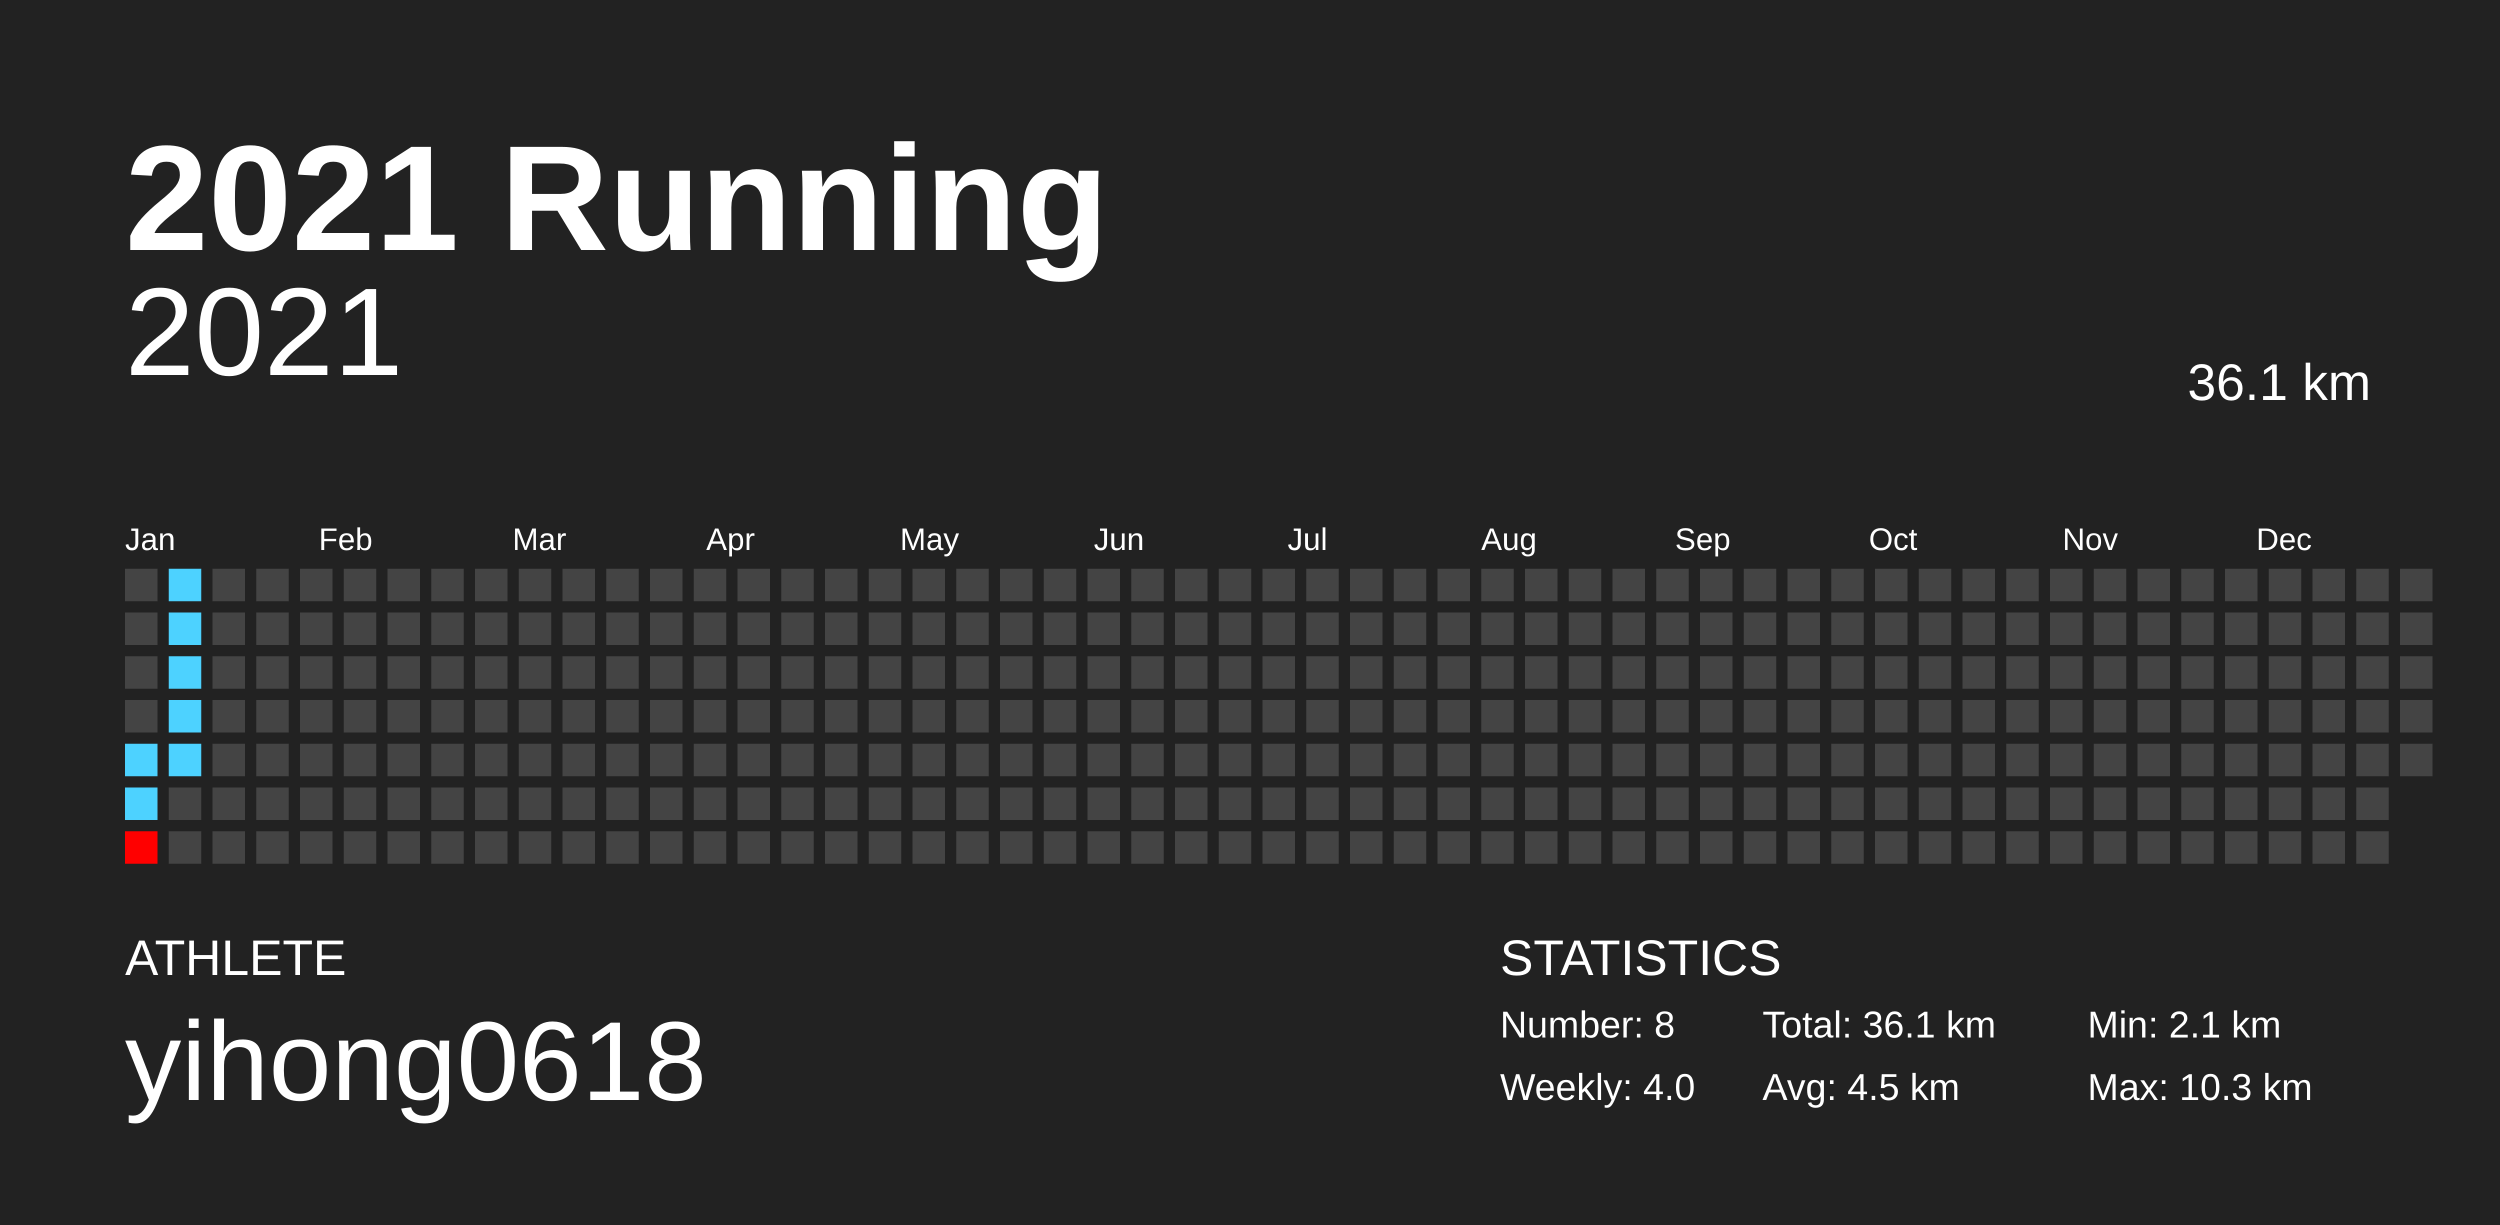
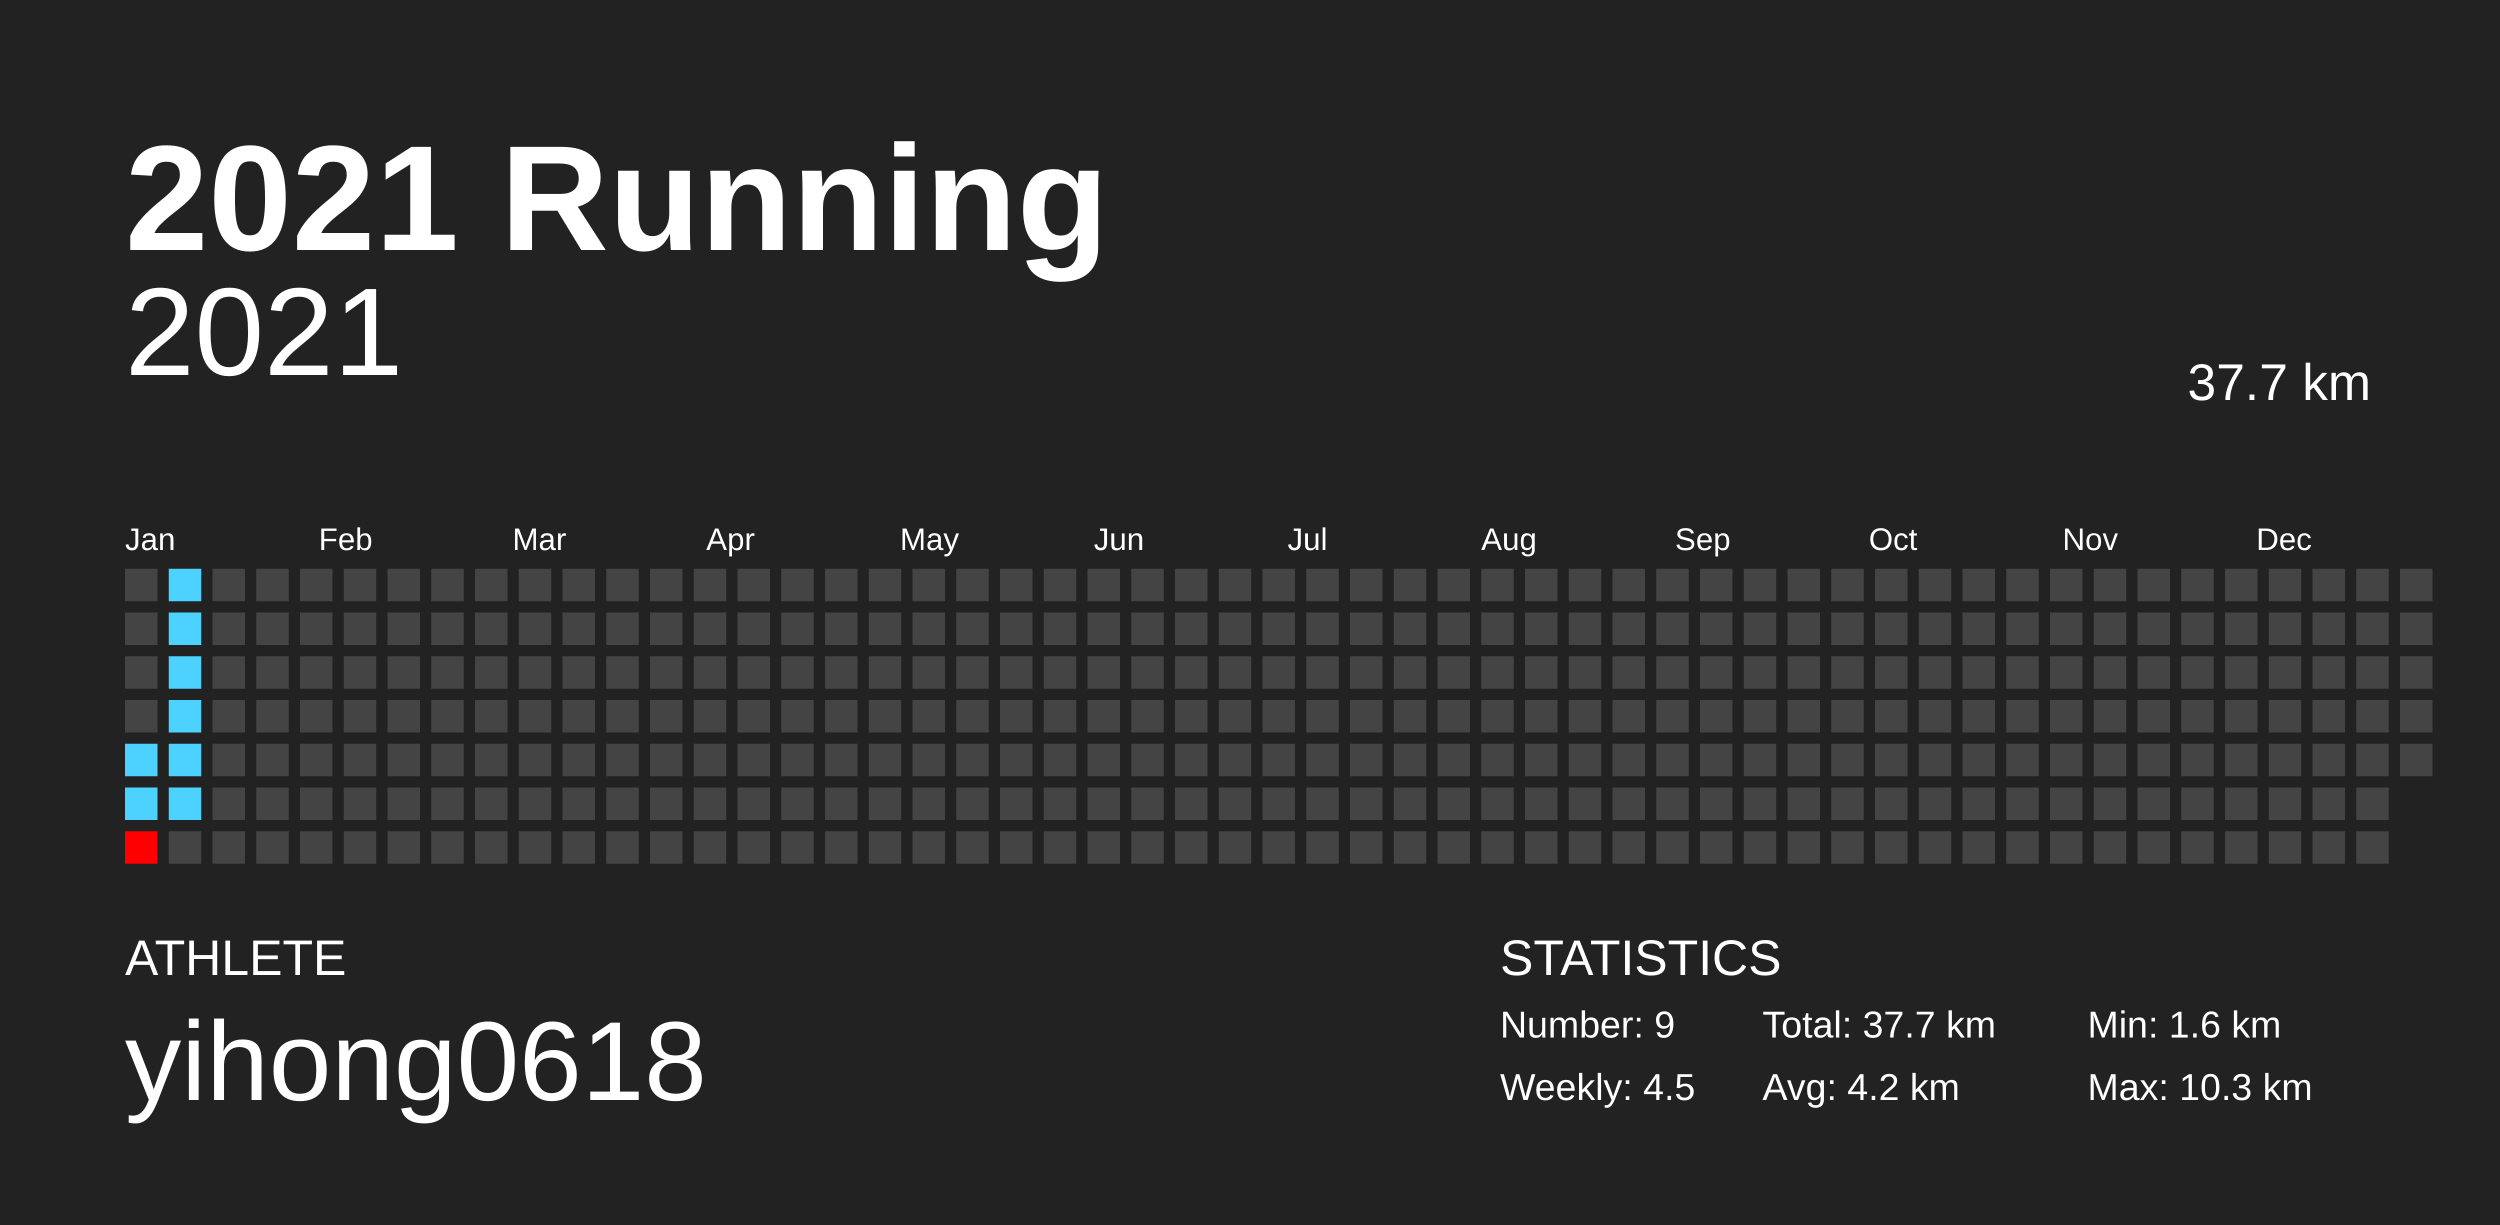
<svg xmlns="http://www.w3.org/2000/svg" baseProfile="full" height="98mm" version="1.1" viewBox="0,0,200,98" width="200mm">
  <defs />
  <rect fill="#222222" height="98" width="200" x="0" y="0" />
  <text fill="#FFFFFF" style="font-size:12px; font-family:Arial; font-weight:bold;" x="10" y="20">2021 Running</text>
  <text fill="#FFFFFF" style="font-size:4px; font-family:Arial" x="10" y="78">ATHLETE</text>
  <text fill="#FFFFFF" style="font-size:9px; font-family:Arial" x="10" y="88">yihong0618</text>
  <text fill="#FFFFFF" style="font-size:4px; font-family:Arial" x="120" y="78">STATISTICS</text>
-   <text fill="#FFFFFF" style="font-size:3px; font-family:Arial" x="120" y="83">Number: 8</text>
-   <text fill="#FFFFFF" style="font-size:3px; font-family:Arial" x="120" y="88">Weekly: 4.0</text>
-   <text fill="#FFFFFF" style="font-size:3px; font-family:Arial" x="141" y="83">Total: 36.1 km</text>
-   <text fill="#FFFFFF" style="font-size:3px; font-family:Arial" x="141" y="88">Avg: 4.5 km</text>
-   <text fill="#FFFFFF" style="font-size:3px; font-family:Arial" x="167" y="83">Min: 2.1 km</text>
+   <text fill="#FFFFFF" style="font-size:3px; font-family:Arial" x="120" y="83">Number: 9</text>
+   <text fill="#FFFFFF" style="font-size:3px; font-family:Arial" x="120" y="88">Weekly: 4.5</text>
+   <text fill="#FFFFFF" style="font-size:3px; font-family:Arial" x="141" y="83">Total: 37.7 km</text>
+   <text fill="#FFFFFF" style="font-size:3px; font-family:Arial" x="141" y="88">Avg: 4.2 km</text>
+   <text fill="#FFFFFF" style="font-size:3px; font-family:Arial" x="167" y="83">Min: 1.6 km</text>
  <text fill="#FFFFFF" style="font-size:3px; font-family:Arial" x="167" y="88">Max: 10.3 km</text>
  <text alignment-baseline="hanging" fill="#FFFFFF" style="font-size:10.0px; font-family:Arial;" x="10" y="30">2021</text>
-   <text alignment-baseline="hanging" fill="#FFFFFF" style="font-size:4.125px; font-family:Arial;" x="175" y="32">36.1 km</text>
+   <text alignment-baseline="hanging" fill="#FFFFFF" style="font-size:4.125px; font-family:Arial;" x="175" y="32">37.7 km</text>
  <text fill="#FFFFFF" style="font-size:2.5px; font-family:Arial" x="10.0" y="44">Jan</text>
  <text fill="#FFFFFF" style="font-size:2.5px; font-family:Arial" x="25.5" y="44">Feb</text>
  <text fill="#FFFFFF" style="font-size:2.5px; font-family:Arial" x="41.0" y="44">Mar</text>
  <text fill="#FFFFFF" style="font-size:2.5px; font-family:Arial" x="56.5" y="44">Apr</text>
  <text fill="#FFFFFF" style="font-size:2.5px; font-family:Arial" x="72.0" y="44">May</text>
  <text fill="#FFFFFF" style="font-size:2.5px; font-family:Arial" x="87.5" y="44">Jun</text>
  <text fill="#FFFFFF" style="font-size:2.5px; font-family:Arial" x="103.0" y="44">Jul</text>
  <text fill="#FFFFFF" style="font-size:2.5px; font-family:Arial" x="118.5" y="44">Aug</text>
  <text fill="#FFFFFF" style="font-size:2.5px; font-family:Arial" x="134.0" y="44">Sep</text>
  <text fill="#FFFFFF" style="font-size:2.5px; font-family:Arial" x="149.5" y="44">Oct</text>
  <text fill="#FFFFFF" style="font-size:2.5px; font-family:Arial" x="165.0" y="44">Nov</text>
  <text fill="#FFFFFF" style="font-size:2.5px; font-family:Arial" x="180.5" y="44">Dec</text>
  <rect fill="#444444" height="2.6" width="2.6" x="10.0" y="45.5" />
  <rect fill="#444444" height="2.6" width="2.6" x="10.0" y="49.0" />
  <rect fill="#444444" height="2.6" width="2.6" x="10.0" y="52.5" />
  <rect fill="#444444" height="2.6" width="2.6" x="10.0" y="56.0" />
  <rect fill="#4dd2ff" height="2.6" width="2.6" x="10.0" y="59.5" />
  <rect fill="#4dd2ff" height="2.6" width="2.6" x="10.0" y="63.0" />
  <rect fill="#ff0000" height="2.6" width="2.6" x="10.0" y="66.5" />
  <rect fill="#4dd2ff" height="2.6" width="2.6" x="13.5" y="45.5" />
  <rect fill="#4dd2ff" height="2.6" width="2.6" x="13.5" y="49.0" />
  <rect fill="#4dd2ff" height="2.6" width="2.6" x="13.5" y="52.5" />
  <rect fill="#4dd2ff" height="2.6" width="2.6" x="13.5" y="56.0" />
  <rect fill="#4dd2ff" height="2.6" width="2.6" x="13.5" y="59.5" />
-   <rect fill="#444444" height="2.6" width="2.6" x="13.5" y="63.0" />
+   <rect fill="#4dd2ff" height="2.6" width="2.6" x="13.5" y="63.0" />
  <rect fill="#444444" height="2.6" width="2.6" x="13.5" y="66.5" />
  <rect fill="#444444" height="2.6" width="2.6" x="17.0" y="45.5" />
  <rect fill="#444444" height="2.6" width="2.6" x="17.0" y="49.0" />
  <rect fill="#444444" height="2.6" width="2.6" x="17.0" y="52.5" />
  <rect fill="#444444" height="2.6" width="2.6" x="17.0" y="56.0" />
  <rect fill="#444444" height="2.6" width="2.6" x="17.0" y="59.5" />
  <rect fill="#444444" height="2.6" width="2.6" x="17.0" y="63.0" />
  <rect fill="#444444" height="2.6" width="2.6" x="17.0" y="66.5" />
  <rect fill="#444444" height="2.6" width="2.6" x="20.5" y="45.5" />
  <rect fill="#444444" height="2.6" width="2.6" x="20.5" y="49.0" />
  <rect fill="#444444" height="2.6" width="2.6" x="20.5" y="52.5" />
  <rect fill="#444444" height="2.6" width="2.6" x="20.5" y="56.0" />
  <rect fill="#444444" height="2.6" width="2.6" x="20.5" y="59.5" />
  <rect fill="#444444" height="2.6" width="2.6" x="20.5" y="63.0" />
  <rect fill="#444444" height="2.6" width="2.6" x="20.5" y="66.5" />
  <rect fill="#444444" height="2.6" width="2.6" x="24.0" y="45.5" />
  <rect fill="#444444" height="2.6" width="2.6" x="24.0" y="49.0" />
  <rect fill="#444444" height="2.6" width="2.6" x="24.0" y="52.5" />
  <rect fill="#444444" height="2.6" width="2.6" x="24.0" y="56.0" />
  <rect fill="#444444" height="2.6" width="2.6" x="24.0" y="59.5" />
  <rect fill="#444444" height="2.6" width="2.6" x="24.0" y="63.0" />
  <rect fill="#444444" height="2.6" width="2.6" x="24.0" y="66.5" />
  <rect fill="#444444" height="2.6" width="2.6" x="27.5" y="45.5" />
  <rect fill="#444444" height="2.6" width="2.6" x="27.5" y="49.0" />
  <rect fill="#444444" height="2.6" width="2.6" x="27.5" y="52.5" />
  <rect fill="#444444" height="2.6" width="2.6" x="27.5" y="56.0" />
  <rect fill="#444444" height="2.6" width="2.6" x="27.5" y="59.5" />
  <rect fill="#444444" height="2.6" width="2.6" x="27.5" y="63.0" />
  <rect fill="#444444" height="2.6" width="2.6" x="27.5" y="66.5" />
  <rect fill="#444444" height="2.6" width="2.6" x="31.0" y="45.5" />
  <rect fill="#444444" height="2.6" width="2.6" x="31.0" y="49.0" />
  <rect fill="#444444" height="2.6" width="2.6" x="31.0" y="52.5" />
  <rect fill="#444444" height="2.6" width="2.6" x="31.0" y="56.0" />
  <rect fill="#444444" height="2.6" width="2.6" x="31.0" y="59.5" />
  <rect fill="#444444" height="2.6" width="2.6" x="31.0" y="63.0" />
  <rect fill="#444444" height="2.6" width="2.6" x="31.0" y="66.5" />
  <rect fill="#444444" height="2.6" width="2.6" x="34.5" y="45.5" />
  <rect fill="#444444" height="2.6" width="2.6" x="34.5" y="49.0" />
  <rect fill="#444444" height="2.6" width="2.6" x="34.5" y="52.5" />
  <rect fill="#444444" height="2.6" width="2.6" x="34.5" y="56.0" />
  <rect fill="#444444" height="2.6" width="2.6" x="34.5" y="59.5" />
  <rect fill="#444444" height="2.6" width="2.6" x="34.5" y="63.0" />
  <rect fill="#444444" height="2.6" width="2.6" x="34.5" y="66.5" />
  <rect fill="#444444" height="2.6" width="2.6" x="38.0" y="45.5" />
  <rect fill="#444444" height="2.6" width="2.6" x="38.0" y="49.0" />
  <rect fill="#444444" height="2.6" width="2.6" x="38.0" y="52.5" />
  <rect fill="#444444" height="2.6" width="2.6" x="38.0" y="56.0" />
  <rect fill="#444444" height="2.6" width="2.6" x="38.0" y="59.5" />
  <rect fill="#444444" height="2.6" width="2.6" x="38.0" y="63.0" />
  <rect fill="#444444" height="2.6" width="2.6" x="38.0" y="66.5" />
  <rect fill="#444444" height="2.6" width="2.6" x="41.5" y="45.5" />
  <rect fill="#444444" height="2.6" width="2.6" x="41.5" y="49.0" />
  <rect fill="#444444" height="2.6" width="2.6" x="41.5" y="52.5" />
  <rect fill="#444444" height="2.6" width="2.6" x="41.5" y="56.0" />
  <rect fill="#444444" height="2.6" width="2.6" x="41.5" y="59.5" />
  <rect fill="#444444" height="2.6" width="2.6" x="41.5" y="63.0" />
  <rect fill="#444444" height="2.6" width="2.6" x="41.5" y="66.5" />
  <rect fill="#444444" height="2.6" width="2.6" x="45.0" y="45.5" />
  <rect fill="#444444" height="2.6" width="2.6" x="45.0" y="49.0" />
  <rect fill="#444444" height="2.6" width="2.6" x="45.0" y="52.5" />
  <rect fill="#444444" height="2.6" width="2.6" x="45.0" y="56.0" />
  <rect fill="#444444" height="2.6" width="2.6" x="45.0" y="59.5" />
  <rect fill="#444444" height="2.6" width="2.6" x="45.0" y="63.0" />
  <rect fill="#444444" height="2.6" width="2.6" x="45.0" y="66.5" />
  <rect fill="#444444" height="2.6" width="2.6" x="48.5" y="45.5" />
  <rect fill="#444444" height="2.6" width="2.6" x="48.5" y="49.0" />
  <rect fill="#444444" height="2.6" width="2.6" x="48.5" y="52.5" />
  <rect fill="#444444" height="2.6" width="2.6" x="48.5" y="56.0" />
  <rect fill="#444444" height="2.6" width="2.6" x="48.5" y="59.5" />
  <rect fill="#444444" height="2.6" width="2.6" x="48.5" y="63.0" />
  <rect fill="#444444" height="2.6" width="2.6" x="48.5" y="66.5" />
  <rect fill="#444444" height="2.6" width="2.6" x="52.0" y="45.5" />
  <rect fill="#444444" height="2.6" width="2.6" x="52.0" y="49.0" />
  <rect fill="#444444" height="2.6" width="2.6" x="52.0" y="52.5" />
  <rect fill="#444444" height="2.6" width="2.6" x="52.0" y="56.0" />
  <rect fill="#444444" height="2.6" width="2.6" x="52.0" y="59.5" />
  <rect fill="#444444" height="2.6" width="2.6" x="52.0" y="63.0" />
  <rect fill="#444444" height="2.6" width="2.6" x="52.0" y="66.5" />
  <rect fill="#444444" height="2.6" width="2.6" x="55.5" y="45.5" />
  <rect fill="#444444" height="2.6" width="2.6" x="55.5" y="49.0" />
  <rect fill="#444444" height="2.6" width="2.6" x="55.5" y="52.5" />
  <rect fill="#444444" height="2.6" width="2.6" x="55.5" y="56.0" />
  <rect fill="#444444" height="2.6" width="2.6" x="55.5" y="59.5" />
  <rect fill="#444444" height="2.6" width="2.6" x="55.5" y="63.0" />
  <rect fill="#444444" height="2.6" width="2.6" x="55.5" y="66.5" />
  <rect fill="#444444" height="2.6" width="2.6" x="59.0" y="45.5" />
  <rect fill="#444444" height="2.6" width="2.6" x="59.0" y="49.0" />
  <rect fill="#444444" height="2.6" width="2.6" x="59.0" y="52.5" />
  <rect fill="#444444" height="2.6" width="2.6" x="59.0" y="56.0" />
  <rect fill="#444444" height="2.6" width="2.6" x="59.0" y="59.5" />
  <rect fill="#444444" height="2.6" width="2.6" x="59.0" y="63.0" />
  <rect fill="#444444" height="2.6" width="2.6" x="59.0" y="66.5" />
  <rect fill="#444444" height="2.6" width="2.6" x="62.5" y="45.5" />
  <rect fill="#444444" height="2.6" width="2.6" x="62.5" y="49.0" />
  <rect fill="#444444" height="2.6" width="2.6" x="62.5" y="52.5" />
  <rect fill="#444444" height="2.6" width="2.6" x="62.5" y="56.0" />
  <rect fill="#444444" height="2.6" width="2.6" x="62.5" y="59.5" />
  <rect fill="#444444" height="2.6" width="2.6" x="62.5" y="63.0" />
  <rect fill="#444444" height="2.6" width="2.6" x="62.5" y="66.5" />
  <rect fill="#444444" height="2.6" width="2.6" x="66.0" y="45.5" />
  <rect fill="#444444" height="2.6" width="2.6" x="66.0" y="49.0" />
  <rect fill="#444444" height="2.6" width="2.6" x="66.0" y="52.5" />
  <rect fill="#444444" height="2.6" width="2.6" x="66.0" y="56.0" />
  <rect fill="#444444" height="2.6" width="2.6" x="66.0" y="59.5" />
  <rect fill="#444444" height="2.6" width="2.6" x="66.0" y="63.0" />
  <rect fill="#444444" height="2.6" width="2.6" x="66.0" y="66.5" />
  <rect fill="#444444" height="2.6" width="2.6" x="69.5" y="45.5" />
  <rect fill="#444444" height="2.6" width="2.6" x="69.5" y="49.0" />
  <rect fill="#444444" height="2.6" width="2.6" x="69.5" y="52.5" />
  <rect fill="#444444" height="2.6" width="2.6" x="69.5" y="56.0" />
  <rect fill="#444444" height="2.6" width="2.6" x="69.5" y="59.5" />
  <rect fill="#444444" height="2.6" width="2.6" x="69.5" y="63.0" />
  <rect fill="#444444" height="2.6" width="2.6" x="69.5" y="66.5" />
  <rect fill="#444444" height="2.6" width="2.6" x="73.0" y="45.5" />
  <rect fill="#444444" height="2.6" width="2.6" x="73.0" y="49.0" />
  <rect fill="#444444" height="2.6" width="2.6" x="73.0" y="52.5" />
  <rect fill="#444444" height="2.6" width="2.6" x="73.0" y="56.0" />
  <rect fill="#444444" height="2.6" width="2.6" x="73.0" y="59.5" />
  <rect fill="#444444" height="2.6" width="2.6" x="73.0" y="63.0" />
  <rect fill="#444444" height="2.6" width="2.6" x="73.0" y="66.5" />
  <rect fill="#444444" height="2.6" width="2.6" x="76.5" y="45.5" />
  <rect fill="#444444" height="2.6" width="2.6" x="76.5" y="49.0" />
  <rect fill="#444444" height="2.6" width="2.6" x="76.5" y="52.5" />
  <rect fill="#444444" height="2.6" width="2.6" x="76.5" y="56.0" />
  <rect fill="#444444" height="2.6" width="2.6" x="76.5" y="59.5" />
  <rect fill="#444444" height="2.6" width="2.6" x="76.5" y="63.0" />
  <rect fill="#444444" height="2.6" width="2.6" x="76.5" y="66.5" />
  <rect fill="#444444" height="2.6" width="2.6" x="80.0" y="45.5" />
  <rect fill="#444444" height="2.6" width="2.6" x="80.0" y="49.0" />
  <rect fill="#444444" height="2.6" width="2.6" x="80.0" y="52.5" />
  <rect fill="#444444" height="2.6" width="2.6" x="80.0" y="56.0" />
  <rect fill="#444444" height="2.6" width="2.6" x="80.0" y="59.5" />
  <rect fill="#444444" height="2.6" width="2.6" x="80.0" y="63.0" />
  <rect fill="#444444" height="2.6" width="2.6" x="80.0" y="66.5" />
  <rect fill="#444444" height="2.6" width="2.6" x="83.5" y="45.5" />
  <rect fill="#444444" height="2.6" width="2.6" x="83.5" y="49.0" />
  <rect fill="#444444" height="2.6" width="2.6" x="83.5" y="52.5" />
  <rect fill="#444444" height="2.6" width="2.6" x="83.5" y="56.0" />
  <rect fill="#444444" height="2.6" width="2.6" x="83.5" y="59.5" />
  <rect fill="#444444" height="2.6" width="2.6" x="83.5" y="63.0" />
  <rect fill="#444444" height="2.6" width="2.6" x="83.5" y="66.5" />
  <rect fill="#444444" height="2.6" width="2.6" x="87.0" y="45.5" />
  <rect fill="#444444" height="2.6" width="2.6" x="87.0" y="49.0" />
  <rect fill="#444444" height="2.6" width="2.6" x="87.0" y="52.5" />
  <rect fill="#444444" height="2.6" width="2.6" x="87.0" y="56.0" />
  <rect fill="#444444" height="2.6" width="2.6" x="87.0" y="59.5" />
  <rect fill="#444444" height="2.6" width="2.6" x="87.0" y="63.0" />
  <rect fill="#444444" height="2.6" width="2.6" x="87.0" y="66.5" />
  <rect fill="#444444" height="2.6" width="2.6" x="90.5" y="45.5" />
  <rect fill="#444444" height="2.6" width="2.6" x="90.5" y="49.0" />
  <rect fill="#444444" height="2.6" width="2.6" x="90.5" y="52.5" />
  <rect fill="#444444" height="2.6" width="2.6" x="90.5" y="56.0" />
  <rect fill="#444444" height="2.6" width="2.6" x="90.5" y="59.5" />
  <rect fill="#444444" height="2.6" width="2.6" x="90.5" y="63.0" />
  <rect fill="#444444" height="2.6" width="2.6" x="90.5" y="66.5" />
  <rect fill="#444444" height="2.6" width="2.6" x="94.0" y="45.5" />
  <rect fill="#444444" height="2.6" width="2.6" x="94.0" y="49.0" />
  <rect fill="#444444" height="2.6" width="2.6" x="94.0" y="52.5" />
  <rect fill="#444444" height="2.6" width="2.6" x="94.0" y="56.0" />
  <rect fill="#444444" height="2.6" width="2.6" x="94.0" y="59.5" />
  <rect fill="#444444" height="2.6" width="2.6" x="94.0" y="63.0" />
  <rect fill="#444444" height="2.6" width="2.6" x="94.0" y="66.5" />
  <rect fill="#444444" height="2.6" width="2.6" x="97.5" y="45.5" />
  <rect fill="#444444" height="2.6" width="2.6" x="97.5" y="49.0" />
  <rect fill="#444444" height="2.6" width="2.6" x="97.5" y="52.5" />
  <rect fill="#444444" height="2.6" width="2.6" x="97.5" y="56.0" />
  <rect fill="#444444" height="2.6" width="2.6" x="97.5" y="59.5" />
  <rect fill="#444444" height="2.6" width="2.6" x="97.5" y="63.0" />
  <rect fill="#444444" height="2.6" width="2.6" x="97.5" y="66.5" />
  <rect fill="#444444" height="2.6" width="2.6" x="101.0" y="45.5" />
  <rect fill="#444444" height="2.6" width="2.6" x="101.0" y="49.0" />
  <rect fill="#444444" height="2.6" width="2.6" x="101.0" y="52.5" />
  <rect fill="#444444" height="2.6" width="2.6" x="101.0" y="56.0" />
  <rect fill="#444444" height="2.6" width="2.6" x="101.0" y="59.5" />
  <rect fill="#444444" height="2.6" width="2.6" x="101.0" y="63.0" />
  <rect fill="#444444" height="2.6" width="2.6" x="101.0" y="66.5" />
  <rect fill="#444444" height="2.6" width="2.6" x="104.5" y="45.5" />
  <rect fill="#444444" height="2.6" width="2.6" x="104.5" y="49.0" />
  <rect fill="#444444" height="2.6" width="2.6" x="104.5" y="52.5" />
  <rect fill="#444444" height="2.6" width="2.6" x="104.5" y="56.0" />
  <rect fill="#444444" height="2.6" width="2.6" x="104.5" y="59.5" />
  <rect fill="#444444" height="2.6" width="2.6" x="104.5" y="63.0" />
  <rect fill="#444444" height="2.6" width="2.6" x="104.5" y="66.5" />
  <rect fill="#444444" height="2.6" width="2.6" x="108.0" y="45.5" />
  <rect fill="#444444" height="2.6" width="2.6" x="108.0" y="49.0" />
  <rect fill="#444444" height="2.6" width="2.6" x="108.0" y="52.5" />
  <rect fill="#444444" height="2.6" width="2.6" x="108.0" y="56.0" />
  <rect fill="#444444" height="2.6" width="2.6" x="108.0" y="59.5" />
  <rect fill="#444444" height="2.6" width="2.6" x="108.0" y="63.0" />
  <rect fill="#444444" height="2.6" width="2.6" x="108.0" y="66.5" />
  <rect fill="#444444" height="2.6" width="2.6" x="111.5" y="45.5" />
  <rect fill="#444444" height="2.6" width="2.6" x="111.5" y="49.0" />
  <rect fill="#444444" height="2.6" width="2.6" x="111.5" y="52.5" />
  <rect fill="#444444" height="2.6" width="2.6" x="111.5" y="56.0" />
  <rect fill="#444444" height="2.6" width="2.6" x="111.5" y="59.5" />
  <rect fill="#444444" height="2.6" width="2.6" x="111.5" y="63.0" />
  <rect fill="#444444" height="2.6" width="2.6" x="111.5" y="66.5" />
  <rect fill="#444444" height="2.6" width="2.6" x="115.0" y="45.5" />
  <rect fill="#444444" height="2.6" width="2.6" x="115.0" y="49.0" />
  <rect fill="#444444" height="2.6" width="2.6" x="115.0" y="52.5" />
  <rect fill="#444444" height="2.6" width="2.6" x="115.0" y="56.0" />
  <rect fill="#444444" height="2.6" width="2.6" x="115.0" y="59.5" />
  <rect fill="#444444" height="2.6" width="2.6" x="115.0" y="63.0" />
  <rect fill="#444444" height="2.6" width="2.6" x="115.0" y="66.5" />
  <rect fill="#444444" height="2.6" width="2.6" x="118.5" y="45.5" />
  <rect fill="#444444" height="2.6" width="2.6" x="118.5" y="49.0" />
  <rect fill="#444444" height="2.6" width="2.6" x="118.5" y="52.5" />
  <rect fill="#444444" height="2.6" width="2.6" x="118.5" y="56.0" />
  <rect fill="#444444" height="2.6" width="2.6" x="118.5" y="59.5" />
  <rect fill="#444444" height="2.6" width="2.6" x="118.5" y="63.0" />
  <rect fill="#444444" height="2.6" width="2.6" x="118.5" y="66.5" />
  <rect fill="#444444" height="2.6" width="2.6" x="122.0" y="45.5" />
  <rect fill="#444444" height="2.6" width="2.6" x="122.0" y="49.0" />
  <rect fill="#444444" height="2.6" width="2.6" x="122.0" y="52.5" />
  <rect fill="#444444" height="2.6" width="2.6" x="122.0" y="56.0" />
  <rect fill="#444444" height="2.6" width="2.6" x="122.0" y="59.5" />
  <rect fill="#444444" height="2.6" width="2.6" x="122.0" y="63.0" />
  <rect fill="#444444" height="2.6" width="2.6" x="122.0" y="66.5" />
  <rect fill="#444444" height="2.6" width="2.6" x="125.5" y="45.5" />
  <rect fill="#444444" height="2.6" width="2.6" x="125.5" y="49.0" />
  <rect fill="#444444" height="2.6" width="2.6" x="125.5" y="52.5" />
  <rect fill="#444444" height="2.6" width="2.6" x="125.5" y="56.0" />
  <rect fill="#444444" height="2.6" width="2.6" x="125.5" y="59.5" />
  <rect fill="#444444" height="2.6" width="2.6" x="125.5" y="63.0" />
  <rect fill="#444444" height="2.6" width="2.6" x="125.5" y="66.5" />
  <rect fill="#444444" height="2.6" width="2.6" x="129.0" y="45.5" />
  <rect fill="#444444" height="2.6" width="2.6" x="129.0" y="49.0" />
  <rect fill="#444444" height="2.6" width="2.6" x="129.0" y="52.5" />
  <rect fill="#444444" height="2.6" width="2.6" x="129.0" y="56.0" />
  <rect fill="#444444" height="2.6" width="2.6" x="129.0" y="59.5" />
  <rect fill="#444444" height="2.6" width="2.6" x="129.0" y="63.0" />
  <rect fill="#444444" height="2.6" width="2.6" x="129.0" y="66.5" />
  <rect fill="#444444" height="2.6" width="2.6" x="132.5" y="45.5" />
  <rect fill="#444444" height="2.6" width="2.6" x="132.5" y="49.0" />
  <rect fill="#444444" height="2.6" width="2.6" x="132.5" y="52.5" />
  <rect fill="#444444" height="2.6" width="2.6" x="132.5" y="56.0" />
  <rect fill="#444444" height="2.6" width="2.6" x="132.5" y="59.5" />
  <rect fill="#444444" height="2.6" width="2.6" x="132.5" y="63.0" />
  <rect fill="#444444" height="2.6" width="2.6" x="132.5" y="66.5" />
  <rect fill="#444444" height="2.6" width="2.6" x="136.0" y="45.5" />
  <rect fill="#444444" height="2.6" width="2.6" x="136.0" y="49.0" />
  <rect fill="#444444" height="2.6" width="2.6" x="136.0" y="52.5" />
  <rect fill="#444444" height="2.6" width="2.6" x="136.0" y="56.0" />
  <rect fill="#444444" height="2.6" width="2.6" x="136.0" y="59.5" />
  <rect fill="#444444" height="2.6" width="2.6" x="136.0" y="63.0" />
  <rect fill="#444444" height="2.6" width="2.6" x="136.0" y="66.5" />
  <rect fill="#444444" height="2.6" width="2.6" x="139.5" y="45.5" />
  <rect fill="#444444" height="2.6" width="2.6" x="139.5" y="49.0" />
  <rect fill="#444444" height="2.6" width="2.6" x="139.5" y="52.5" />
  <rect fill="#444444" height="2.6" width="2.6" x="139.5" y="56.0" />
  <rect fill="#444444" height="2.6" width="2.6" x="139.5" y="59.5" />
  <rect fill="#444444" height="2.6" width="2.6" x="139.5" y="63.0" />
  <rect fill="#444444" height="2.6" width="2.6" x="139.5" y="66.5" />
  <rect fill="#444444" height="2.6" width="2.6" x="143.0" y="45.5" />
  <rect fill="#444444" height="2.6" width="2.6" x="143.0" y="49.0" />
  <rect fill="#444444" height="2.6" width="2.6" x="143.0" y="52.5" />
  <rect fill="#444444" height="2.6" width="2.6" x="143.0" y="56.0" />
  <rect fill="#444444" height="2.6" width="2.6" x="143.0" y="59.5" />
  <rect fill="#444444" height="2.6" width="2.6" x="143.0" y="63.0" />
  <rect fill="#444444" height="2.6" width="2.6" x="143.0" y="66.5" />
  <rect fill="#444444" height="2.6" width="2.6" x="146.5" y="45.5" />
  <rect fill="#444444" height="2.6" width="2.6" x="146.5" y="49.0" />
  <rect fill="#444444" height="2.6" width="2.6" x="146.5" y="52.5" />
  <rect fill="#444444" height="2.6" width="2.6" x="146.5" y="56.0" />
  <rect fill="#444444" height="2.6" width="2.6" x="146.5" y="59.5" />
  <rect fill="#444444" height="2.6" width="2.6" x="146.5" y="63.0" />
  <rect fill="#444444" height="2.6" width="2.6" x="146.5" y="66.5" />
  <rect fill="#444444" height="2.6" width="2.6" x="150.0" y="45.5" />
  <rect fill="#444444" height="2.6" width="2.6" x="150.0" y="49.0" />
  <rect fill="#444444" height="2.6" width="2.6" x="150.0" y="52.5" />
  <rect fill="#444444" height="2.6" width="2.6" x="150.0" y="56.0" />
  <rect fill="#444444" height="2.6" width="2.6" x="150.0" y="59.5" />
  <rect fill="#444444" height="2.6" width="2.6" x="150.0" y="63.0" />
  <rect fill="#444444" height="2.6" width="2.6" x="150.0" y="66.5" />
  <rect fill="#444444" height="2.6" width="2.6" x="153.5" y="45.5" />
  <rect fill="#444444" height="2.6" width="2.6" x="153.5" y="49.0" />
  <rect fill="#444444" height="2.6" width="2.6" x="153.5" y="52.5" />
  <rect fill="#444444" height="2.6" width="2.6" x="153.5" y="56.0" />
  <rect fill="#444444" height="2.6" width="2.6" x="153.5" y="59.5" />
  <rect fill="#444444" height="2.6" width="2.6" x="153.5" y="63.0" />
  <rect fill="#444444" height="2.6" width="2.6" x="153.5" y="66.5" />
  <rect fill="#444444" height="2.6" width="2.6" x="157.0" y="45.5" />
  <rect fill="#444444" height="2.6" width="2.6" x="157.0" y="49.0" />
  <rect fill="#444444" height="2.6" width="2.6" x="157.0" y="52.5" />
  <rect fill="#444444" height="2.6" width="2.6" x="157.0" y="56.0" />
  <rect fill="#444444" height="2.6" width="2.6" x="157.0" y="59.5" />
  <rect fill="#444444" height="2.6" width="2.6" x="157.0" y="63.0" />
  <rect fill="#444444" height="2.6" width="2.6" x="157.0" y="66.5" />
  <rect fill="#444444" height="2.6" width="2.6" x="160.5" y="45.5" />
  <rect fill="#444444" height="2.6" width="2.6" x="160.5" y="49.0" />
  <rect fill="#444444" height="2.6" width="2.6" x="160.5" y="52.5" />
  <rect fill="#444444" height="2.6" width="2.6" x="160.5" y="56.0" />
  <rect fill="#444444" height="2.6" width="2.6" x="160.5" y="59.5" />
  <rect fill="#444444" height="2.6" width="2.6" x="160.5" y="63.0" />
  <rect fill="#444444" height="2.6" width="2.6" x="160.5" y="66.5" />
  <rect fill="#444444" height="2.6" width="2.6" x="164.0" y="45.5" />
  <rect fill="#444444" height="2.6" width="2.6" x="164.0" y="49.0" />
  <rect fill="#444444" height="2.6" width="2.6" x="164.0" y="52.5" />
  <rect fill="#444444" height="2.6" width="2.6" x="164.0" y="56.0" />
  <rect fill="#444444" height="2.6" width="2.6" x="164.0" y="59.5" />
  <rect fill="#444444" height="2.6" width="2.6" x="164.0" y="63.0" />
  <rect fill="#444444" height="2.6" width="2.6" x="164.0" y="66.5" />
  <rect fill="#444444" height="2.6" width="2.6" x="167.5" y="45.5" />
  <rect fill="#444444" height="2.6" width="2.6" x="167.5" y="49.0" />
  <rect fill="#444444" height="2.6" width="2.6" x="167.5" y="52.5" />
  <rect fill="#444444" height="2.6" width="2.6" x="167.5" y="56.0" />
  <rect fill="#444444" height="2.6" width="2.6" x="167.5" y="59.5" />
  <rect fill="#444444" height="2.6" width="2.6" x="167.5" y="63.0" />
  <rect fill="#444444" height="2.6" width="2.6" x="167.5" y="66.5" />
  <rect fill="#444444" height="2.6" width="2.6" x="171.0" y="45.5" />
  <rect fill="#444444" height="2.6" width="2.6" x="171.0" y="49.0" />
  <rect fill="#444444" height="2.6" width="2.6" x="171.0" y="52.5" />
  <rect fill="#444444" height="2.6" width="2.6" x="171.0" y="56.0" />
  <rect fill="#444444" height="2.6" width="2.6" x="171.0" y="59.5" />
  <rect fill="#444444" height="2.6" width="2.6" x="171.0" y="63.0" />
  <rect fill="#444444" height="2.6" width="2.6" x="171.0" y="66.5" />
  <rect fill="#444444" height="2.6" width="2.6" x="174.5" y="45.5" />
  <rect fill="#444444" height="2.6" width="2.6" x="174.5" y="49.0" />
  <rect fill="#444444" height="2.6" width="2.6" x="174.5" y="52.5" />
  <rect fill="#444444" height="2.6" width="2.6" x="174.5" y="56.0" />
  <rect fill="#444444" height="2.6" width="2.6" x="174.5" y="59.5" />
  <rect fill="#444444" height="2.6" width="2.6" x="174.5" y="63.0" />
  <rect fill="#444444" height="2.6" width="2.6" x="174.5" y="66.5" />
  <rect fill="#444444" height="2.6" width="2.6" x="178.0" y="45.5" />
  <rect fill="#444444" height="2.6" width="2.6" x="178.0" y="49.0" />
  <rect fill="#444444" height="2.6" width="2.6" x="178.0" y="52.5" />
  <rect fill="#444444" height="2.6" width="2.6" x="178.0" y="56.0" />
  <rect fill="#444444" height="2.6" width="2.6" x="178.0" y="59.5" />
  <rect fill="#444444" height="2.6" width="2.6" x="178.0" y="63.0" />
  <rect fill="#444444" height="2.6" width="2.6" x="178.0" y="66.5" />
  <rect fill="#444444" height="2.6" width="2.6" x="181.5" y="45.5" />
  <rect fill="#444444" height="2.6" width="2.6" x="181.5" y="49.0" />
  <rect fill="#444444" height="2.6" width="2.6" x="181.5" y="52.5" />
  <rect fill="#444444" height="2.6" width="2.6" x="181.5" y="56.0" />
  <rect fill="#444444" height="2.6" width="2.6" x="181.5" y="59.5" />
  <rect fill="#444444" height="2.6" width="2.6" x="181.5" y="63.0" />
  <rect fill="#444444" height="2.6" width="2.6" x="181.5" y="66.5" />
  <rect fill="#444444" height="2.6" width="2.6" x="185.0" y="45.5" />
  <rect fill="#444444" height="2.6" width="2.6" x="185.0" y="49.0" />
  <rect fill="#444444" height="2.6" width="2.6" x="185.0" y="52.5" />
  <rect fill="#444444" height="2.6" width="2.6" x="185.0" y="56.0" />
  <rect fill="#444444" height="2.6" width="2.6" x="185.0" y="59.5" />
  <rect fill="#444444" height="2.6" width="2.6" x="185.0" y="63.0" />
  <rect fill="#444444" height="2.6" width="2.6" x="185.0" y="66.5" />
  <rect fill="#444444" height="2.6" width="2.6" x="188.5" y="45.5" />
  <rect fill="#444444" height="2.6" width="2.6" x="188.5" y="49.0" />
  <rect fill="#444444" height="2.6" width="2.6" x="188.5" y="52.5" />
  <rect fill="#444444" height="2.6" width="2.6" x="188.5" y="56.0" />
  <rect fill="#444444" height="2.6" width="2.6" x="188.5" y="59.5" />
  <rect fill="#444444" height="2.6" width="2.6" x="188.5" y="63.0" />
  <rect fill="#444444" height="2.6" width="2.6" x="188.5" y="66.5" />
  <rect fill="#444444" height="2.6" width="2.6" x="192.0" y="45.5" />
  <rect fill="#444444" height="2.6" width="2.6" x="192.0" y="49.0" />
  <rect fill="#444444" height="2.6" width="2.6" x="192.0" y="52.5" />
  <rect fill="#444444" height="2.6" width="2.6" x="192.0" y="56.0" />
  <rect fill="#444444" height="2.6" width="2.6" x="192.0" y="59.5" />
</svg>
